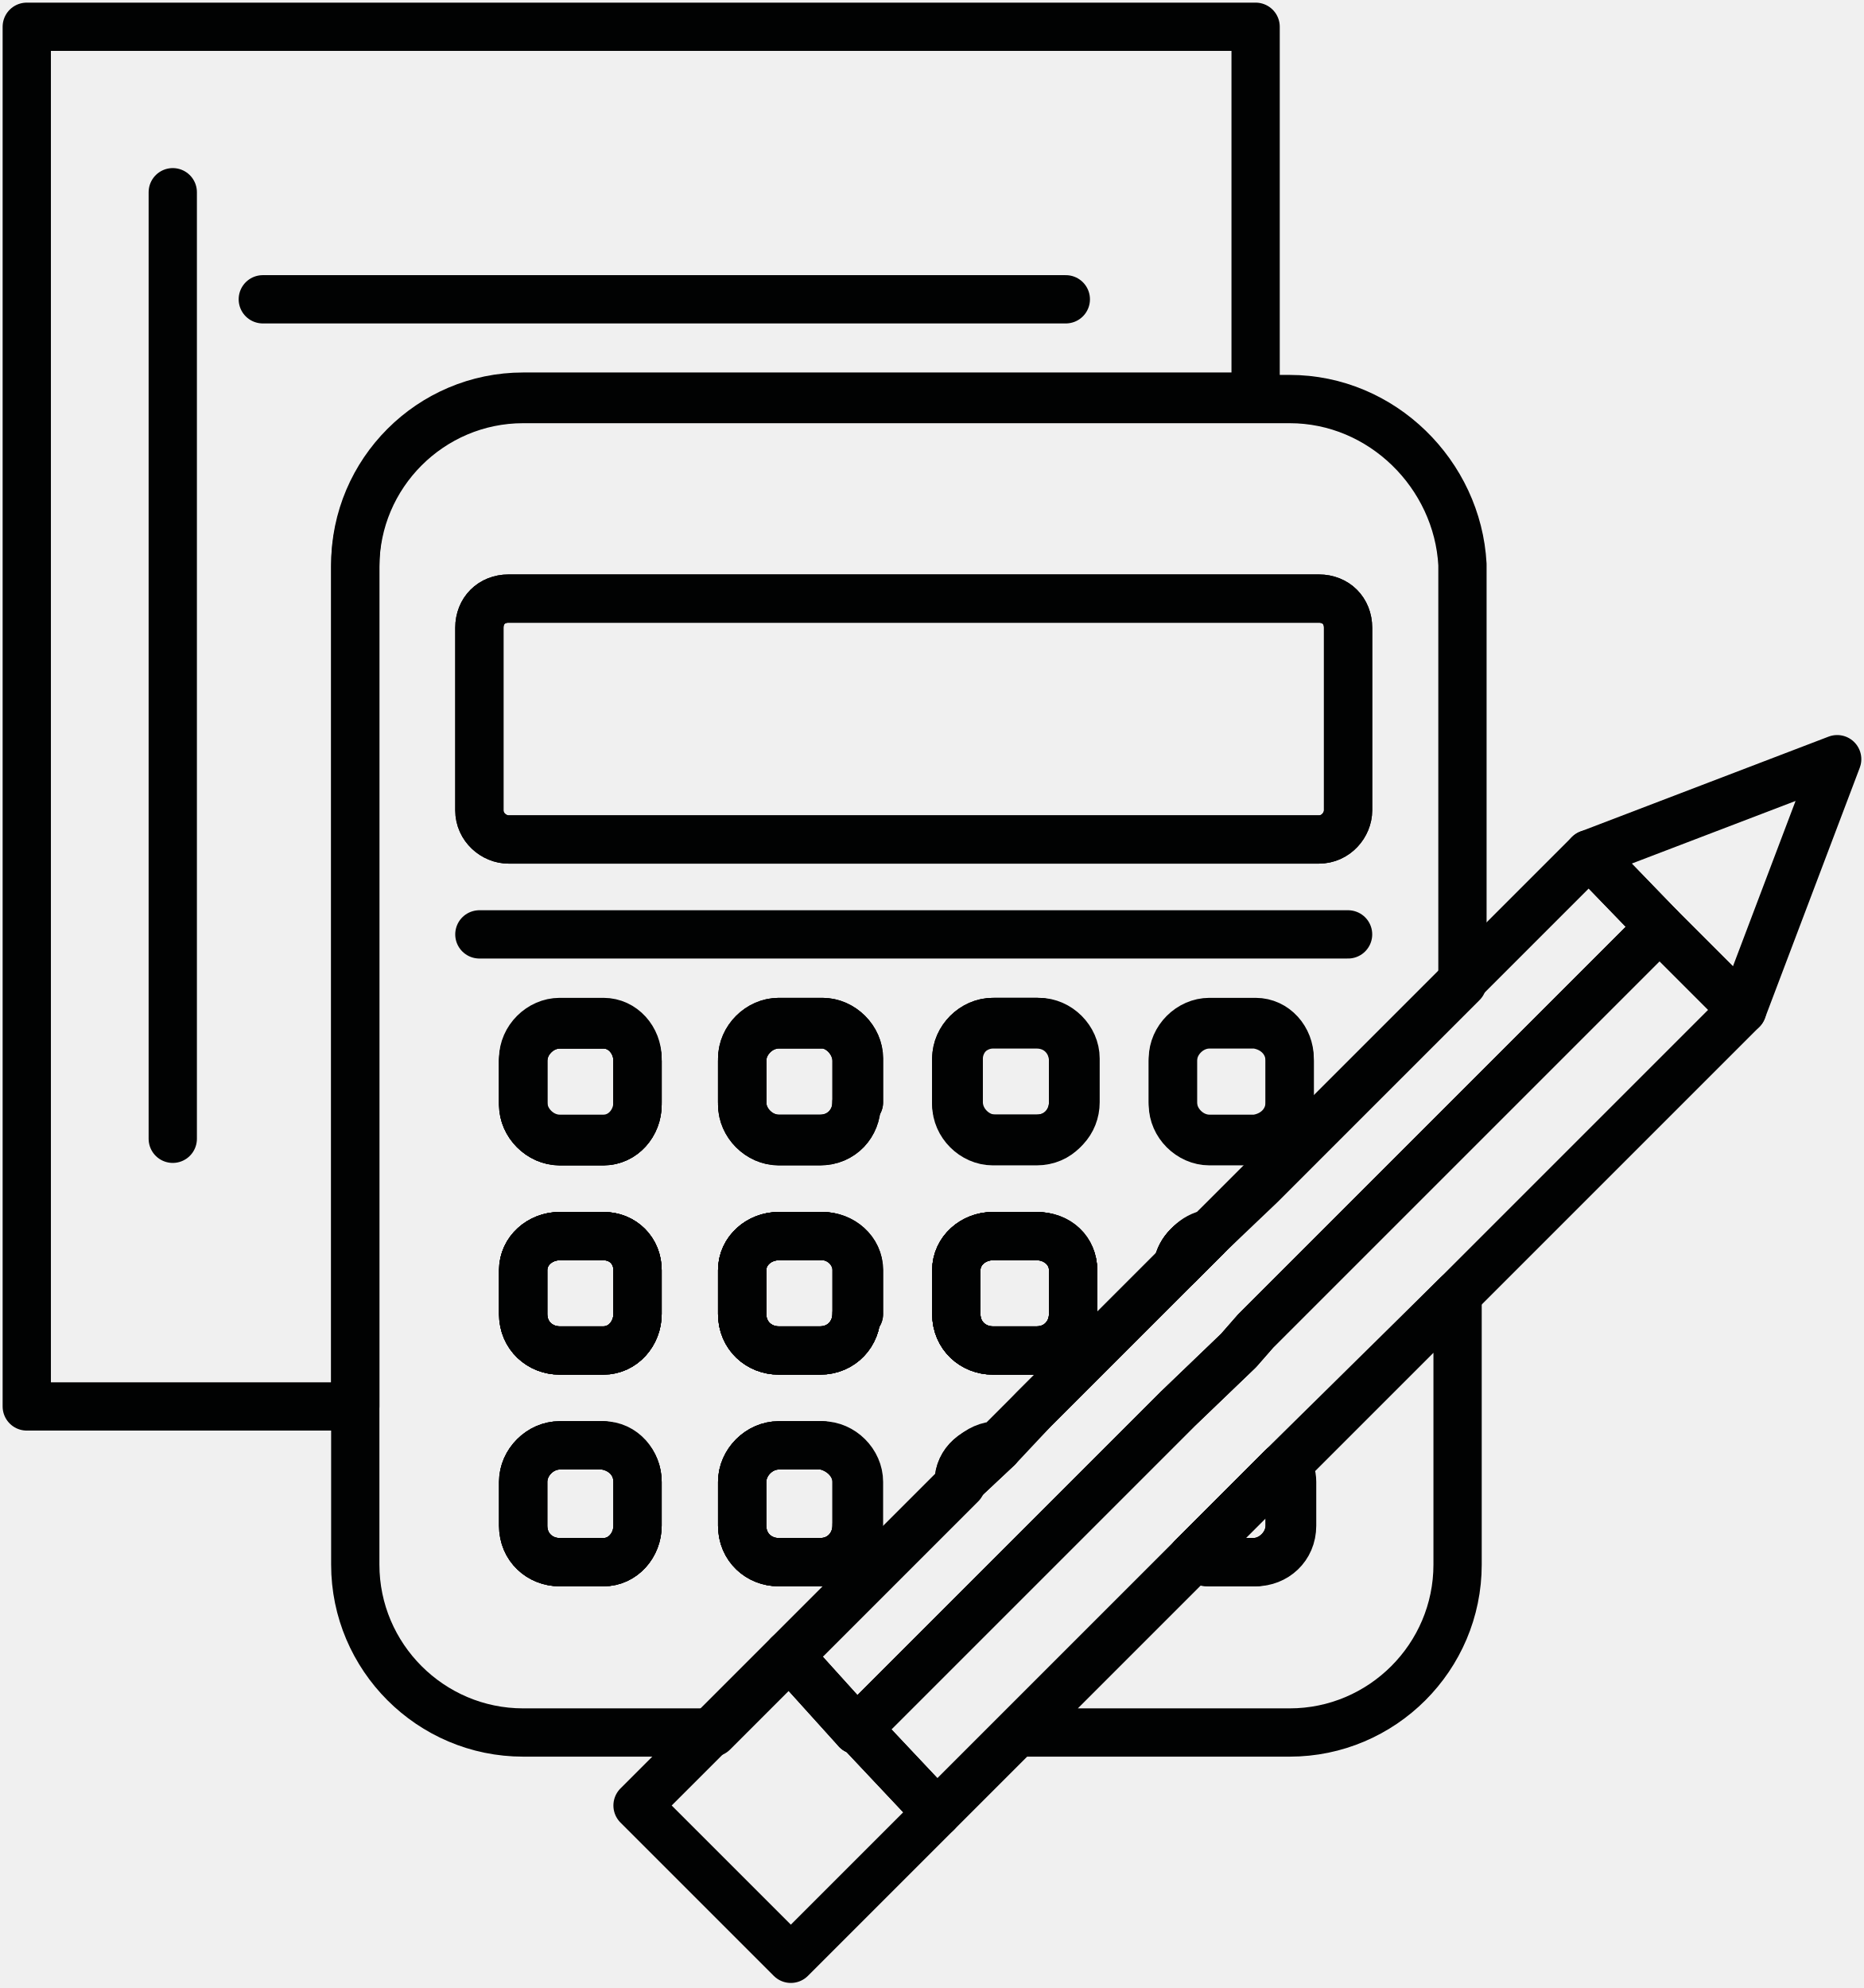
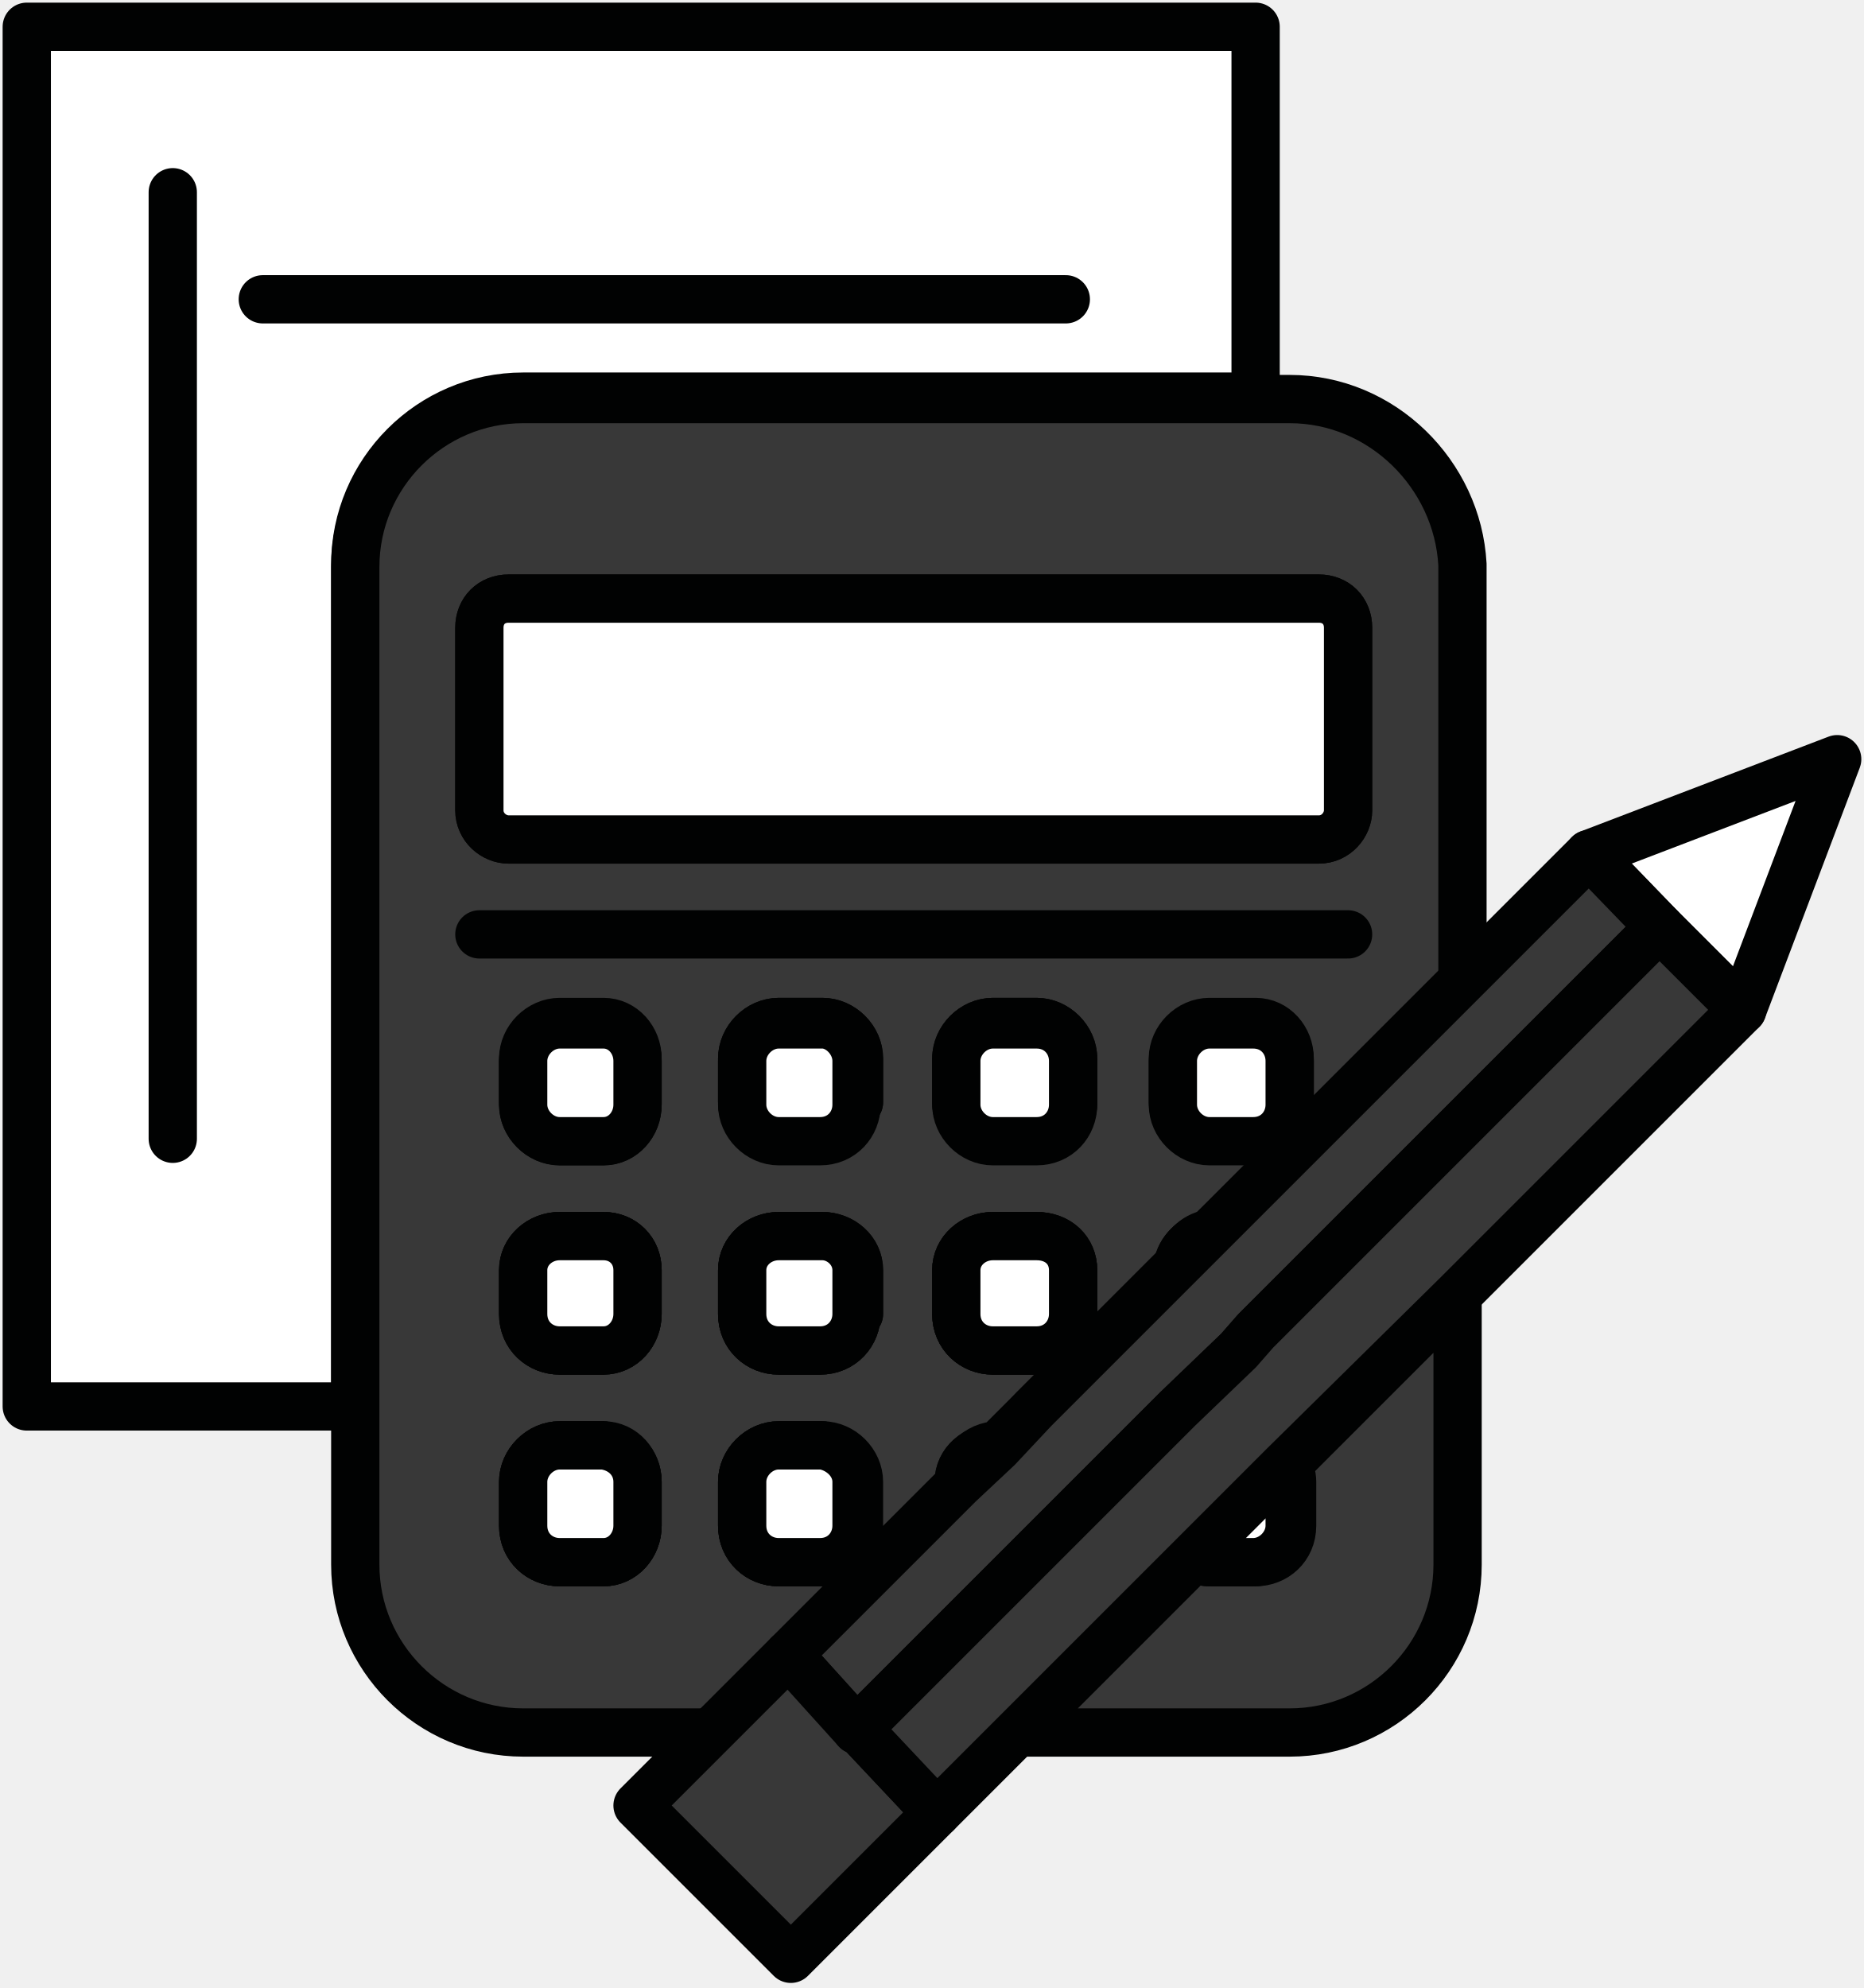
<svg xmlns="http://www.w3.org/2000/svg" version="1.1" id="Layer_1" x="0px" y="0px" viewBox="0 0 76.6 81.7" style="enable-background:new 0 0 76.6 81.7;" xml:space="preserve">
  <style type="text/css">
- 	.st0{fill:none;stroke:#010202;stroke-width:1.984;stroke-linecap:round;stroke-miterlimit:10;}
- 	.st1{fill:#FFFFFF;stroke:#010202;stroke-miterlimit:10;}
+ 	.st0{fill:#FFFFFF;stroke:#010202;stroke-miterlimit:10;}
+ 	.st1{fill:#FFFFFF;stroke:#010202;stroke-width:1.984;stroke-linecap:round;stroke-linejoin:round;stroke-miterlimit:10;}
	.st2{fill:none;stroke:#010202;stroke-width:1.984;stroke-linecap:round;stroke-linejoin:round;stroke-miterlimit:10;}
- 	.st3{fill:none;stroke:#FFFFFF;stroke-miterlimit:10;}
- 	.st4{fill:none;stroke:#010202;stroke-width:1.984;stroke-miterlimit:10;}
+ 	.st3{fill:#383838;stroke:#010202;stroke-width:1.984;stroke-linecap:round;stroke-linejoin:round;stroke-miterlimit:10;}
+ 	.st4{fill:none;stroke:#FFFFFF;stroke-miterlimit:10;}
	.st5{fill:#FFFFFF;stroke:#010202;stroke-linecap:round;stroke-miterlimit:10;}
	.st6{fill:none;stroke:#010202;stroke-linecap:round;stroke-miterlimit:10;}
+ 	.st7{fill:none;stroke:#010202;stroke-width:1.984;stroke-linecap:round;stroke-miterlimit:10;}
</style>
  <g>
-     <path class="st2" d="M51.6,1.1v15.2H21.5c-3.8,0-6.9,3.1-6.9,6.9v34.6H1.1V1.1H51.6z" />
+     <path class="st1" d="M51.6,1.1v15.2H21.5c-3.8,0-6.9,3.1-6.9,6.9v34.6H1.1V1.1H51.6z" />
    <path class="st2" d="M26.2,43.6v1.8c0,0.8-0.6,1.5-1.4,1.5H23c-0.8,0-1.5-0.7-1.5-1.5v-1.8c0-0.8,0.7-1.5,1.5-1.5h1.8   C25.6,42.1,26.2,42.8,26.2,43.6z" />
    <path class="st2" d="M26.2,52.2V54c0,0.8-0.6,1.5-1.4,1.5H23c-0.8,0-1.5-0.6-1.5-1.5v-1.8c0-0.8,0.7-1.4,1.5-1.4h1.8   C25.6,50.8,26.2,51.4,26.2,52.2z" />
    <path class="st2" d="M35.2,43.6v1.8c0,0.8-0.6,1.5-1.5,1.5H32c-0.8,0-1.5-0.7-1.5-1.5v-1.8c0-0.8,0.7-1.5,1.5-1.5h1.8   C34.5,42.1,35.2,42.8,35.2,43.6z" />
    <path class="st2" d="M35.2,52.2V54c0,0.8-0.6,1.5-1.5,1.5H32c-0.8,0-1.5-0.6-1.5-1.5v-1.8c0-0.8,0.7-1.4,1.5-1.4h1.8   C34.5,50.8,35.2,51.4,35.2,52.2z" />
    <path class="st2" d="M39.4,45.3v-1.8c0-0.8,0.7-1.5,1.5-1.5h1.8c0.8,0,1.5,0.7,1.5,1.5v1.8c0,0.8-0.6,1.5-1.5,1.5h-1.8   C40.1,46.8,39.4,46.1,39.4,45.3z" />
    <path class="st2" d="M42.6,55.5h-1.8c-0.8,0-1.5-0.6-1.5-1.5v-1.8c0-0.8,0.7-1.4,1.5-1.4h1.8c0.8,0,1.5,0.6,1.5,1.4V54   C44.1,54.8,43.5,55.5,42.6,55.5z" />
    <path class="st2" d="M49.6,50.8L48.4,52C48.5,51.4,49,50.9,49.6,50.8z" />
    <path class="st2" d="M53,43.6v1.8c0,0.8-0.6,1.4-1.4,1.5c0,0,0,0-0.1,0h-1.8c-0.8,0-1.5-0.7-1.5-1.5v-1.8c0-0.8,0.7-1.5,1.5-1.5   h1.8c0,0,0,0,0.1,0C52.4,42.2,53,42.8,53,43.6z" />
-     <path class="st2" d="M53,16.4H21.5c-3.8,0-6.9,3.1-6.9,6.9v41c0,3.8,3.1,6.9,6.9,6.9h7.8l3.1-3.1l7.1-7.1v-0.1   c0-0.8,0.7-1.5,1.5-1.5H41l1.6-1.6l5.9-5.9c0.1-0.6,0.6-1.1,1.2-1.2l2.1-2l8.3-8.3V23.2C59.9,19.5,56.8,16.4,53,16.4z M26.2,62.7   c0,0.8-0.6,1.5-1.4,1.5H23c-0.8,0-1.5-0.6-1.5-1.5v-1.8c0-0.8,0.7-1.5,1.5-1.5h1.8c0.8,0,1.4,0.7,1.4,1.5V62.7z M26.2,54   c0,0.8-0.6,1.5-1.4,1.5H23c-0.8,0-1.5-0.6-1.5-1.5v-1.8c0-0.8,0.7-1.4,1.5-1.4h1.8c0.8,0,1.4,0.6,1.4,1.4V54z M26.2,45.3   c0,0.8-0.6,1.5-1.4,1.5H23c-0.8,0-1.5-0.7-1.5-1.5v-1.8c0-0.8,0.7-1.5,1.5-1.5h1.8c0.8,0,1.4,0.7,1.4,1.5V45.3z M35.2,62.7   c0,0.8-0.6,1.5-1.5,1.5H32c-0.8,0-1.5-0.6-1.5-1.5v-1.8c0-0.8,0.7-1.5,1.5-1.5h1.8c0.8,0,1.5,0.7,1.5,1.5V62.7z M35.2,54   c0,0.8-0.6,1.5-1.5,1.5H32c-0.8,0-1.5-0.6-1.5-1.5v-1.8c0-0.8,0.7-1.4,1.5-1.4h1.8c0.8,0,1.5,0.6,1.5,1.4V54z M35.2,45.3   c0,0.8-0.6,1.5-1.5,1.5H32c-0.8,0-1.5-0.7-1.5-1.5v-1.8c0-0.8,0.7-1.5,1.5-1.5h1.8c0.8,0,1.5,0.7,1.5,1.5V45.3z M44.1,54   c0,0.8-0.6,1.5-1.5,1.5h-1.8c-0.8,0-1.5-0.6-1.5-1.5v-1.8c0-0.8,0.7-1.4,1.5-1.4h1.8c0.8,0,1.5,0.6,1.5,1.4V54z M44.1,45.3   c0,0.8-0.6,1.5-1.5,1.5h-1.8c-0.8,0-1.5-0.7-1.5-1.5v-1.8c0-0.8,0.7-1.5,1.5-1.5h1.8c0.8,0,1.5,0.7,1.5,1.5V45.3z M53,45.3   c0,0.8-0.6,1.4-1.4,1.5c0,0,0,0-0.1,0h-1.8c-0.8,0-1.5-0.7-1.5-1.5v-1.8c0-0.8,0.7-1.5,1.5-1.5h1.8c0,0,0,0,0.1,0   c0.8,0,1.4,0.7,1.4,1.5V45.3z M55.4,33.3c0,0.6-0.5,1.2-1.2,1.2H20.9c-0.6,0-1.2-0.5-1.2-1.2v-7.5c0-0.7,0.5-1.2,1.2-1.2h33.3   c0.7,0,1.2,0.5,1.2,1.2V33.3z" />
+     <path class="st3" d="M53,16.4H21.5c-3.8,0-6.9,3.1-6.9,6.9v41c0,3.8,3.1,6.9,6.9,6.9h7.8l3.1-3.1l7.1-7.1v-0.1   c0-0.8,0.7-1.5,1.5-1.5H41l1.6-1.6l5.9-5.9c0.1-0.6,0.6-1.1,1.2-1.2l2.1-2l8.3-8.3V23.2C59.9,19.5,56.8,16.4,53,16.4z M26.2,62.7   c0,0.8-0.6,1.5-1.4,1.5H23c-0.8,0-1.5-0.6-1.5-1.5v-1.8c0-0.8,0.7-1.5,1.5-1.5h1.8c0.8,0,1.4,0.7,1.4,1.5V62.7z M26.2,54   c0,0.8-0.6,1.5-1.4,1.5H23c-0.8,0-1.5-0.6-1.5-1.5v-1.8c0-0.8,0.7-1.4,1.5-1.4h1.8c0.8,0,1.4,0.6,1.4,1.4V54z M26.2,45.3   c0,0.8-0.6,1.5-1.4,1.5H23c-0.8,0-1.5-0.7-1.5-1.5v-1.8c0-0.8,0.7-1.5,1.5-1.5h1.8c0.8,0,1.4,0.7,1.4,1.5V45.3z M35.2,62.7   c0,0.8-0.6,1.5-1.5,1.5H32c-0.8,0-1.5-0.6-1.5-1.5v-1.8c0-0.8,0.7-1.5,1.5-1.5h1.8c0.8,0,1.5,0.7,1.5,1.5V62.7z M35.2,54   c0,0.8-0.6,1.5-1.5,1.5H32c-0.8,0-1.5-0.6-1.5-1.5v-1.8c0-0.8,0.7-1.4,1.5-1.4h1.8c0.8,0,1.5,0.6,1.5,1.4V54z M35.2,45.3   c0,0.8-0.6,1.5-1.5,1.5H32c-0.8,0-1.5-0.7-1.5-1.5v-1.8c0-0.8,0.7-1.5,1.5-1.5h1.8c0.8,0,1.5,0.7,1.5,1.5V45.3z M44.1,54   c0,0.8-0.6,1.5-1.5,1.5h-1.8c-0.8,0-1.5-0.6-1.5-1.5v-1.8c0-0.8,0.7-1.4,1.5-1.4h1.8c0.8,0,1.5,0.6,1.5,1.4V54z M44.1,45.3   c0,0.8-0.6,1.5-1.5,1.5h-1.8c-0.8,0-1.5-0.7-1.5-1.5v-1.8c0-0.8,0.7-1.5,1.5-1.5h1.8c0.8,0,1.5,0.7,1.5,1.5V45.3z M53,45.3   c0,0.8-0.6,1.4-1.4,1.5c0,0,0,0-0.1,0h-1.8c-0.8,0-1.5-0.7-1.5-1.5v-1.8c0-0.8,0.7-1.5,1.5-1.5h1.8c0,0,0,0,0.1,0   c0.8,0,1.4,0.7,1.4,1.5V45.3z M55.4,33.3c0,0.6-0.5,1.2-1.2,1.2H20.9c-0.6,0-1.2-0.5-1.2-1.2v-7.5c0-0.7,0.5-1.2,1.2-1.2h33.3   c0.7,0,1.2,0.5,1.2,1.2V33.3z" />
    <path class="st2" d="M26.2,43.6v1.8c0,0.8-0.6,1.5-1.4,1.5H23c-0.8,0-1.5-0.7-1.5-1.5v-1.8c0-0.8,0.7-1.5,1.5-1.5h1.8   C25.6,42.1,26.2,42.8,26.2,43.6z" />
    <path class="st2" d="M26.2,52.2V54c0,0.8-0.6,1.5-1.4,1.5H23c-0.8,0-1.5-0.6-1.5-1.5v-1.8c0-0.8,0.7-1.4,1.5-1.4h1.8   C25.6,50.8,26.2,51.4,26.2,52.2z" />
    <path class="st2" d="M26.2,60.9v1.8c0,0.8-0.6,1.5-1.4,1.5H23c-0.8,0-1.5-0.6-1.5-1.5v-1.8c0-0.8,0.7-1.5,1.5-1.5h1.8   C25.6,59.5,26.2,60.1,26.2,60.9z" />
    <path class="st2" d="M35.2,45.3c0,0.8-0.6,1.5-1.5,1.5H32c-0.8,0-1.5-0.7-1.5-1.5v-1.8c0-0.8,0.7-1.5,1.5-1.5h1.8   c0.8,0,1.5,0.7,1.5,1.5V45.3z" />
    <path class="st2" d="M35.2,54c0,0.8-0.6,1.5-1.5,1.5H32c-0.8,0-1.5-0.6-1.5-1.5v-1.8c0-0.8,0.7-1.4,1.5-1.4h1.8   c0.8,0,1.5,0.6,1.5,1.4V54z" />
    <path class="st2" d="M35.2,60.9v1.8c0,0.8-0.6,1.5-1.5,1.5H32c-0.8,0-1.5-0.6-1.5-1.5v-1.8c0-0.8,0.7-1.5,1.5-1.5h1.8   C34.5,59.5,35.2,60.1,35.2,60.9z" />
    <path class="st2" d="M44.1,45.3c0,0.8-0.6,1.5-1.5,1.5h-1.8c-0.8,0-1.5-0.7-1.5-1.5v-1.8c0-0.8,0.7-1.5,1.5-1.5h1.8   c0.8,0,1.5,0.7,1.5,1.5V45.3z" />
    <path class="st2" d="M44.1,52.2V54c0,0.8-0.6,1.5-1.5,1.5h-1.8c-0.8,0-1.5-0.6-1.5-1.5v-1.8c0-0.8,0.7-1.4,1.5-1.4h1.8   C43.5,50.8,44.1,51.4,44.1,52.2z" />
-     <path class="st2" d="M59.9,53.2v11.1c0,3.8-3.1,6.9-6.9,6.9H41.9l7.2-7.2c0.2,0.1,0.5,0.2,0.7,0.2h1.8c0.8,0,1.5-0.6,1.5-1.5v-1.8   c0-0.3-0.1-0.5-0.2-0.7L59.9,53.2z" />
+     <path class="st3" d="M59.9,53.2v11.1c0,3.8-3.1,6.9-6.9,6.9H41.9l7.2-7.2c0.2,0.1,0.5,0.2,0.7,0.2h1.8c0.8,0,1.5-0.6,1.5-1.5v-1.8   c0-0.3-0.1-0.5-0.2-0.7L59.9,53.2z" />
    <path class="st2" d="M53,60.9v1.8c0,0.8-0.7,1.5-1.5,1.5h-1.8c-0.3,0-0.5-0.1-0.7-0.2l3.7-3.7C53,60.4,53,60.7,53,60.9z" />
    <path class="st2" d="M40.9,59.5L40.9,59.5L39.4,61v-0.1C39.4,60.1,40.1,59.5,40.9,59.5z" />
    <path class="st2" d="M49.6,50.8L48.4,52C48.5,51.4,49,50.9,49.6,50.8z" />
-     <path class="st2" d="M55.4,25.8v7.5c0,0.6-0.5,1.2-1.2,1.2H20.9c-0.6,0-1.2-0.5-1.2-1.2v-7.5c0-0.7,0.5-1.2,1.2-1.2h33.3   C54.9,24.6,55.4,25.1,55.4,25.8z" />
+     <path class="st1" d="M55.4,25.8v7.5c0,0.6-0.5,1.2-1.2,1.2H20.9c-0.6,0-1.2-0.5-1.2-1.2v-7.5c0-0.7,0.5-1.2,1.2-1.2h33.3   C54.9,24.6,55.4,25.1,55.4,25.8z" />
    <g>
-       <path class="st2" d="M26.2,43.6v1.8c0,0.8-0.6,1.5-1.4,1.5H23c-0.8,0-1.5-0.7-1.5-1.5v-1.8c0-0.8,0.7-1.5,1.5-1.5h1.8    C25.6,42.1,26.2,42.8,26.2,43.6z" />
-       <path class="st2" d="M35.2,43.6v1.8c0,0.8-0.6,1.5-1.5,1.5H32c-0.8,0-1.5-0.7-1.5-1.5v-1.8c0-0.8,0.7-1.5,1.5-1.5h1.8    C34.5,42.1,35.2,42.8,35.2,43.6z" />
-       <path class="st2" d="M44.1,43.6v1.8c0,0.8-0.6,1.5-1.5,1.5h-1.8c-0.8,0-1.5-0.7-1.5-1.5v-1.8c0-0.8,0.7-1.5,1.5-1.5h1.8    C43.5,42.1,44.1,42.8,44.1,43.6z" />
-       <path class="st2" d="M26.2,52.2V54c0,0.8-0.6,1.5-1.4,1.5H23c-0.8,0-1.5-0.6-1.5-1.5v-1.8c0-0.8,0.7-1.4,1.5-1.4h1.8    C25.6,50.8,26.2,51.4,26.2,52.2z" />
-       <path class="st2" d="M35.2,52.2V54c0,0.8-0.6,1.5-1.5,1.5H32c-0.8,0-1.5-0.6-1.5-1.5v-1.8c0-0.8,0.7-1.4,1.5-1.4h1.8    C34.5,50.8,35.2,51.4,35.2,52.2z" />
-       <path class="st2" d="M44.1,52.2V54c0,0.8-0.6,1.5-1.5,1.5h-1.8c-0.8,0-1.5-0.6-1.5-1.5v-1.8c0-0.8,0.7-1.4,1.5-1.4h1.8    C43.5,50.8,44.1,51.4,44.1,52.2z" />
+       <path class="st1" d="M26.2,43.6v1.8c0,0.8-0.6,1.5-1.4,1.5H23c-0.8,0-1.5-0.7-1.5-1.5v-1.8c0-0.8,0.7-1.5,1.5-1.5h1.8    C25.6,42.1,26.2,42.8,26.2,43.6z" />
+       <path class="st1" d="M35.2,43.6v1.8c0,0.8-0.6,1.5-1.5,1.5H32c-0.8,0-1.5-0.7-1.5-1.5v-1.8c0-0.8,0.7-1.5,1.5-1.5h1.8    C34.5,42.1,35.2,42.8,35.2,43.6z" />
+       <path class="st1" d="M44.1,43.6v1.8c0,0.8-0.6,1.5-1.5,1.5h-1.8c-0.8,0-1.5-0.7-1.5-1.5v-1.8c0-0.8,0.7-1.5,1.5-1.5h1.8    C43.5,42.1,44.1,42.8,44.1,43.6z" />
+       <path class="st1" d="M26.2,52.2V54c0,0.8-0.6,1.5-1.4,1.5H23c-0.8,0-1.5-0.6-1.5-1.5v-1.8c0-0.8,0.7-1.4,1.5-1.4h1.8    C25.6,50.8,26.2,51.4,26.2,52.2z" />
+       <path class="st1" d="M35.2,52.2V54c0,0.8-0.6,1.5-1.5,1.5H32c-0.8,0-1.5-0.6-1.5-1.5v-1.8c0-0.8,0.7-1.4,1.5-1.4h1.8    C34.5,50.8,35.2,51.4,35.2,52.2z" />
+       <path class="st1" d="M44.1,52.2V54c0,0.8-0.6,1.5-1.5,1.5h-1.8c-0.8,0-1.5-0.6-1.5-1.5v-1.8c0-0.8,0.7-1.4,1.5-1.4h1.8    C43.5,50.8,44.1,51.4,44.1,52.2z" />
      <path class="st2" d="M49.6,50.8L48.4,52C48.5,51.4,49,50.9,49.6,50.8z" />
-       <path class="st2" d="M26.2,60.9v1.8c0,0.8-0.6,1.5-1.4,1.5H23c-0.8,0-1.5-0.6-1.5-1.5v-1.8c0-0.8,0.7-1.5,1.5-1.5h1.8    C25.6,59.5,26.2,60.1,26.2,60.9z" />
-       <path class="st2" d="M35.2,60.9v1.8c0,0.8-0.6,1.5-1.5,1.5H32c-0.8,0-1.5-0.6-1.5-1.5v-1.8c0-0.8,0.7-1.5,1.5-1.5h1.8    C34.5,59.5,35.2,60.1,35.2,60.9z" />
+       <path class="st1" d="M26.2,60.9v1.8c0,0.8-0.6,1.5-1.4,1.5H23c-0.8,0-1.5-0.6-1.5-1.5v-1.8c0-0.8,0.7-1.5,1.5-1.5h1.8    C25.6,59.5,26.2,60.1,26.2,60.9z" />
+       <path class="st1" d="M35.2,60.9v1.8c0,0.8-0.6,1.5-1.5,1.5H32c-0.8,0-1.5-0.6-1.5-1.5v-1.8c0-0.8,0.7-1.5,1.5-1.5h1.8    C34.5,59.5,35.2,60.1,35.2,60.9z" />
      <path class="st2" d="M41,59.5L39.4,61v-0.1C39.4,60.1,40.1,59.5,41,59.5L41,59.5z" />
-       <path class="st2" d="M53,60.9v1.8c0,0.8-0.7,1.5-1.5,1.5h-1.8c-0.3,0-0.5-0.1-0.7-0.2l3.7-3.7C53,60.4,53,60.7,53,60.9z" />
+       <path class="st1" d="M53,60.9v1.8c0,0.8-0.7,1.5-1.5,1.5h-1.8c-0.3,0-0.5-0.1-0.7-0.2l3.7-3.7C53,60.4,53,60.7,53,60.9z" />
+       <path class="st1" d="M53,43.6v1.8c0,0.8-0.6,1.5-1.5,1.5h-1.8c-0.8,0-1.5-0.7-1.5-1.5v-1.8c0-0.8,0.7-1.5,1.5-1.5h1.8    C52.4,42.1,53,42.8,53,43.6z" />
    </g>
    <line class="st2" x1="19.7" y1="38.4" x2="55.4" y2="38.4" />
    <line class="st2" x1="7.1" y1="7.9" x2="7.1" y2="46.8" />
    <line class="st2" x1="43.8" y1="12.3" x2="10.8" y2="12.3" />
    <g>
-       <polygon class="st2" points="75.5,31.2 71.6,41.5 68.2,38.1 65.3,35.1   " />
-       <polygon class="st2" points="68.2,38.1 59.9,46.4 53,53.3 51.6,54.7 50.9,55.5 48.4,57.9 44.1,62.2 42.2,64.1 35.2,71.1 32.4,68     39.4,61 41,59.5 42.5,57.9 48.4,52 49.6,50.8 51.6,48.8 59.9,40.5 65.3,35.1   " />
-       <polygon class="st2" points="38.5,74.5 32.5,80.5 26.2,74.2 29.3,71.1 32.4,68 35.2,71.1 35.3,71.1   " />
-       <polygon class="st2" points="71.6,41.5 59.9,53.2 52.8,60.2 49.1,63.9 41.9,71.1 38.5,74.5 35.3,71.1 35.2,71.1 42.2,64.1     44.1,62.2 48.4,57.9 50.9,55.5 51.6,54.7 53,53.3 59.9,46.4 68.2,38.1   " />
+       <polygon class="st1" points="75.5,31.2 71.6,41.5 68.2,38.1 65.3,35.1   " />
+       <polygon class="st3" points="68.2,38.1 59.9,46.4 53,53.3 51.6,54.7 50.9,55.5 48.4,57.9 44.1,62.2 42.2,64.1 35.2,71.1 32.4,68     39.4,61 41,59.5 42.5,57.9 48.4,52 49.6,50.8 51.6,48.8 59.9,40.5 65.3,35.1   " />
+       <polygon class="st3" points="38.5,74.5 32.5,80.5 26.2,74.2 29.3,71.1 32.4,68 35.2,71.1 35.3,71.1   " />
+       <polygon class="st3" points="71.6,41.5 59.9,53.2 52.8,60.2 49.1,63.9 41.9,71.1 38.5,74.5 35.3,71.1 35.2,71.1 42.2,64.1     44.1,62.2 48.4,57.9 50.9,55.5 51.6,54.7 53,53.3 59.9,46.4 68.2,38.1   " />
    </g>
  </g>
</svg>
